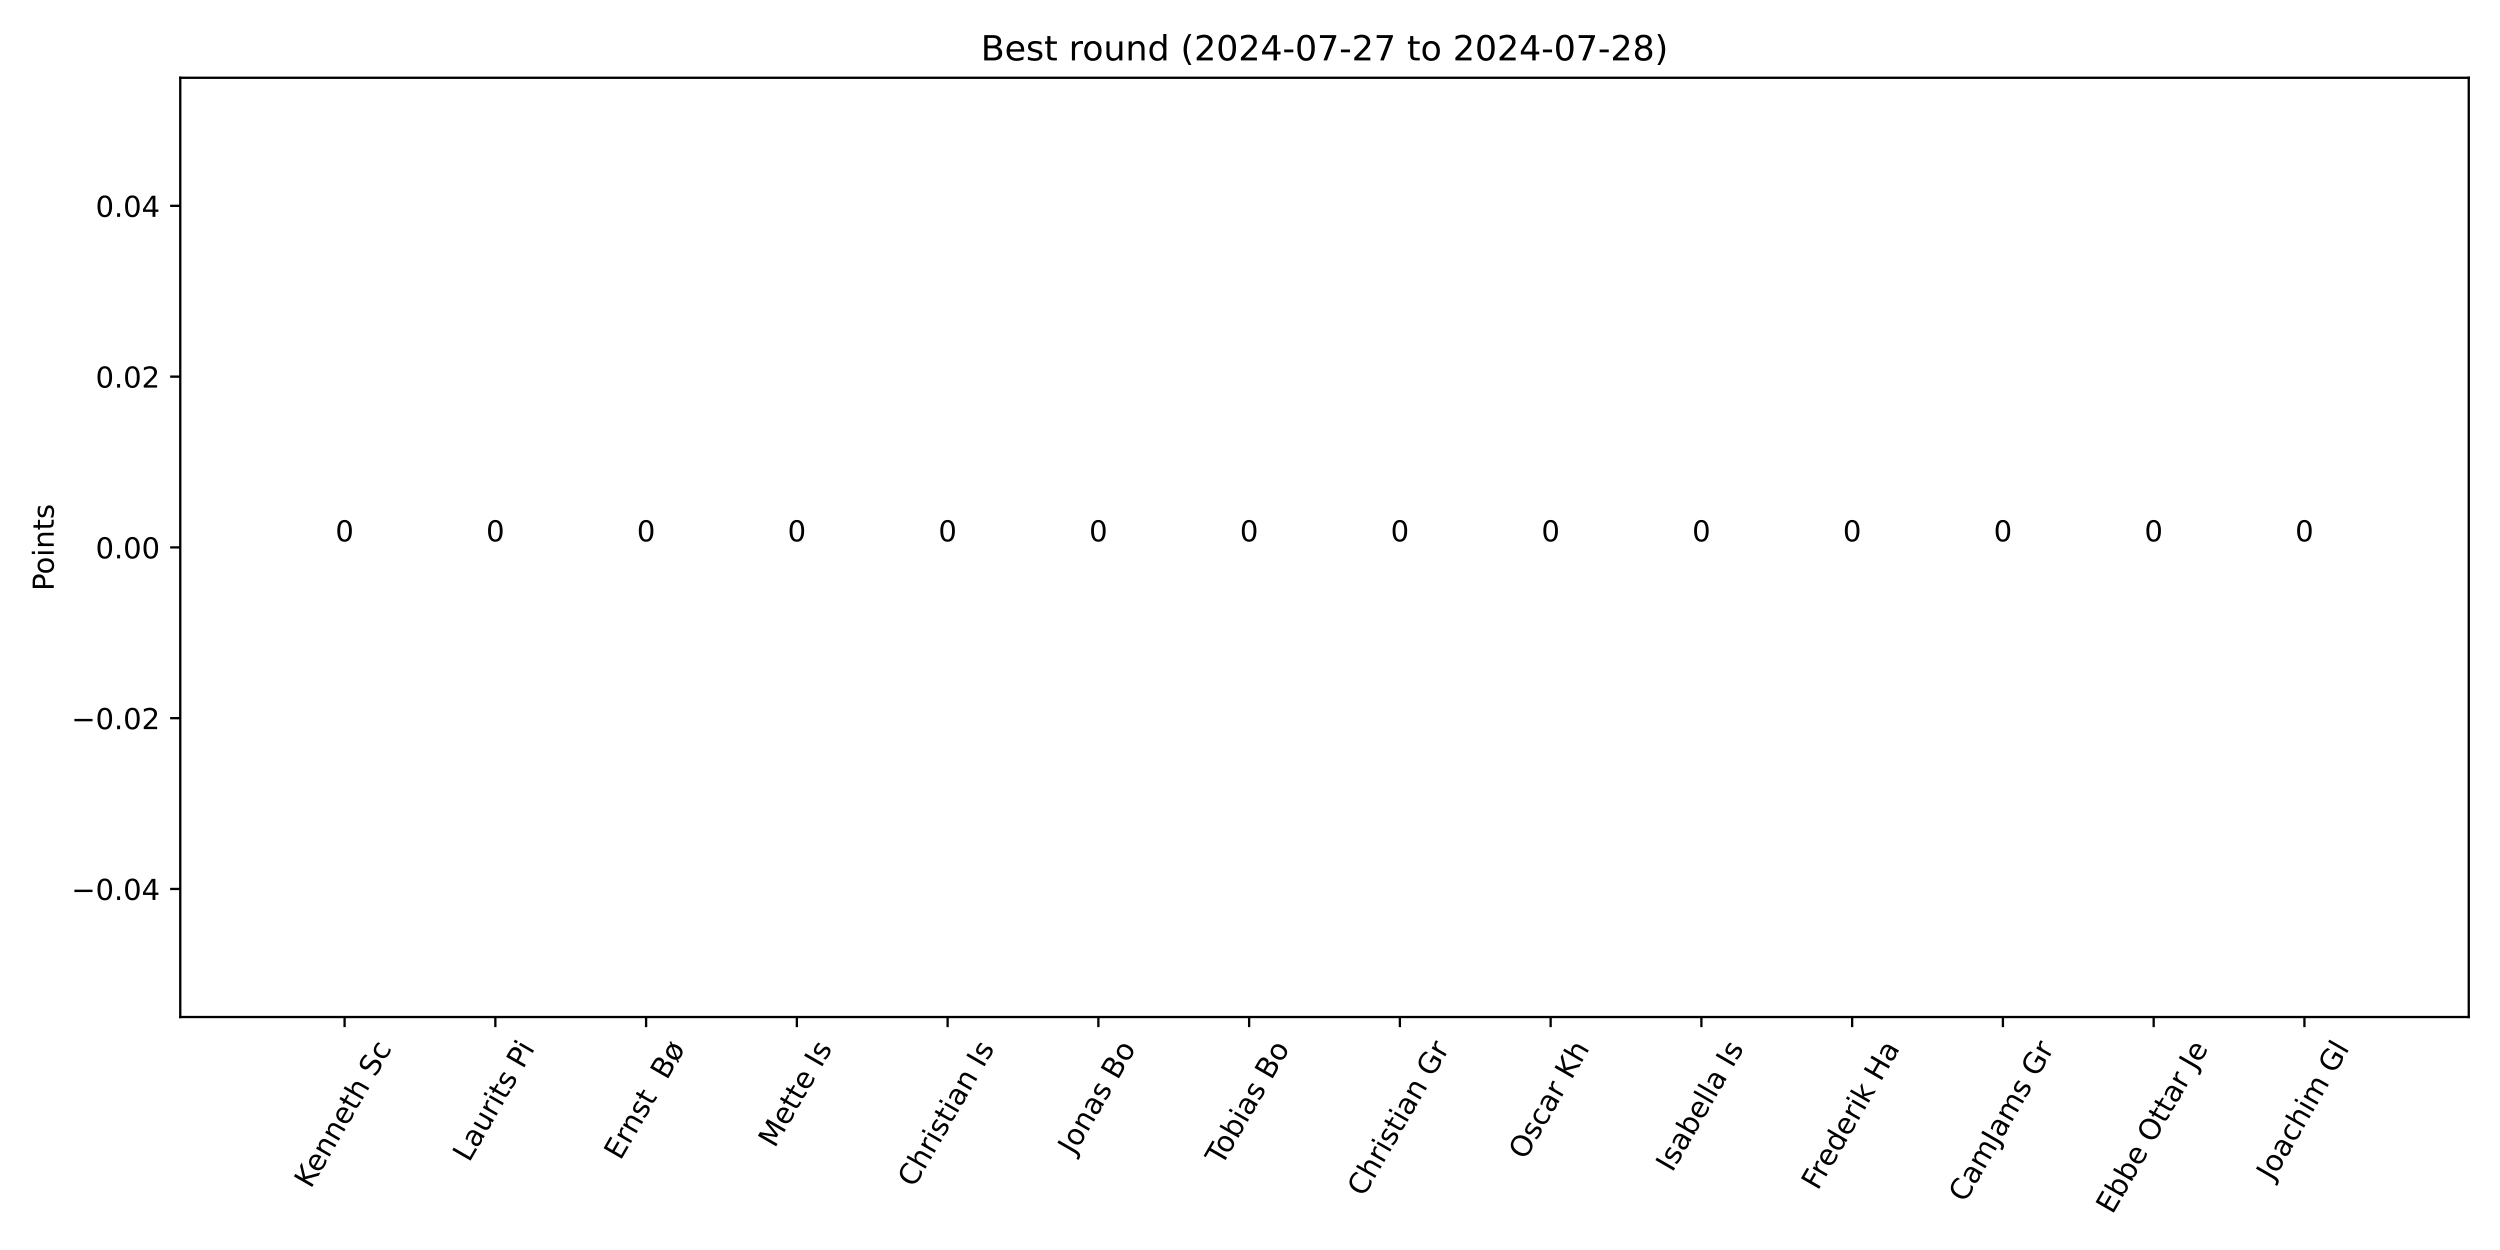
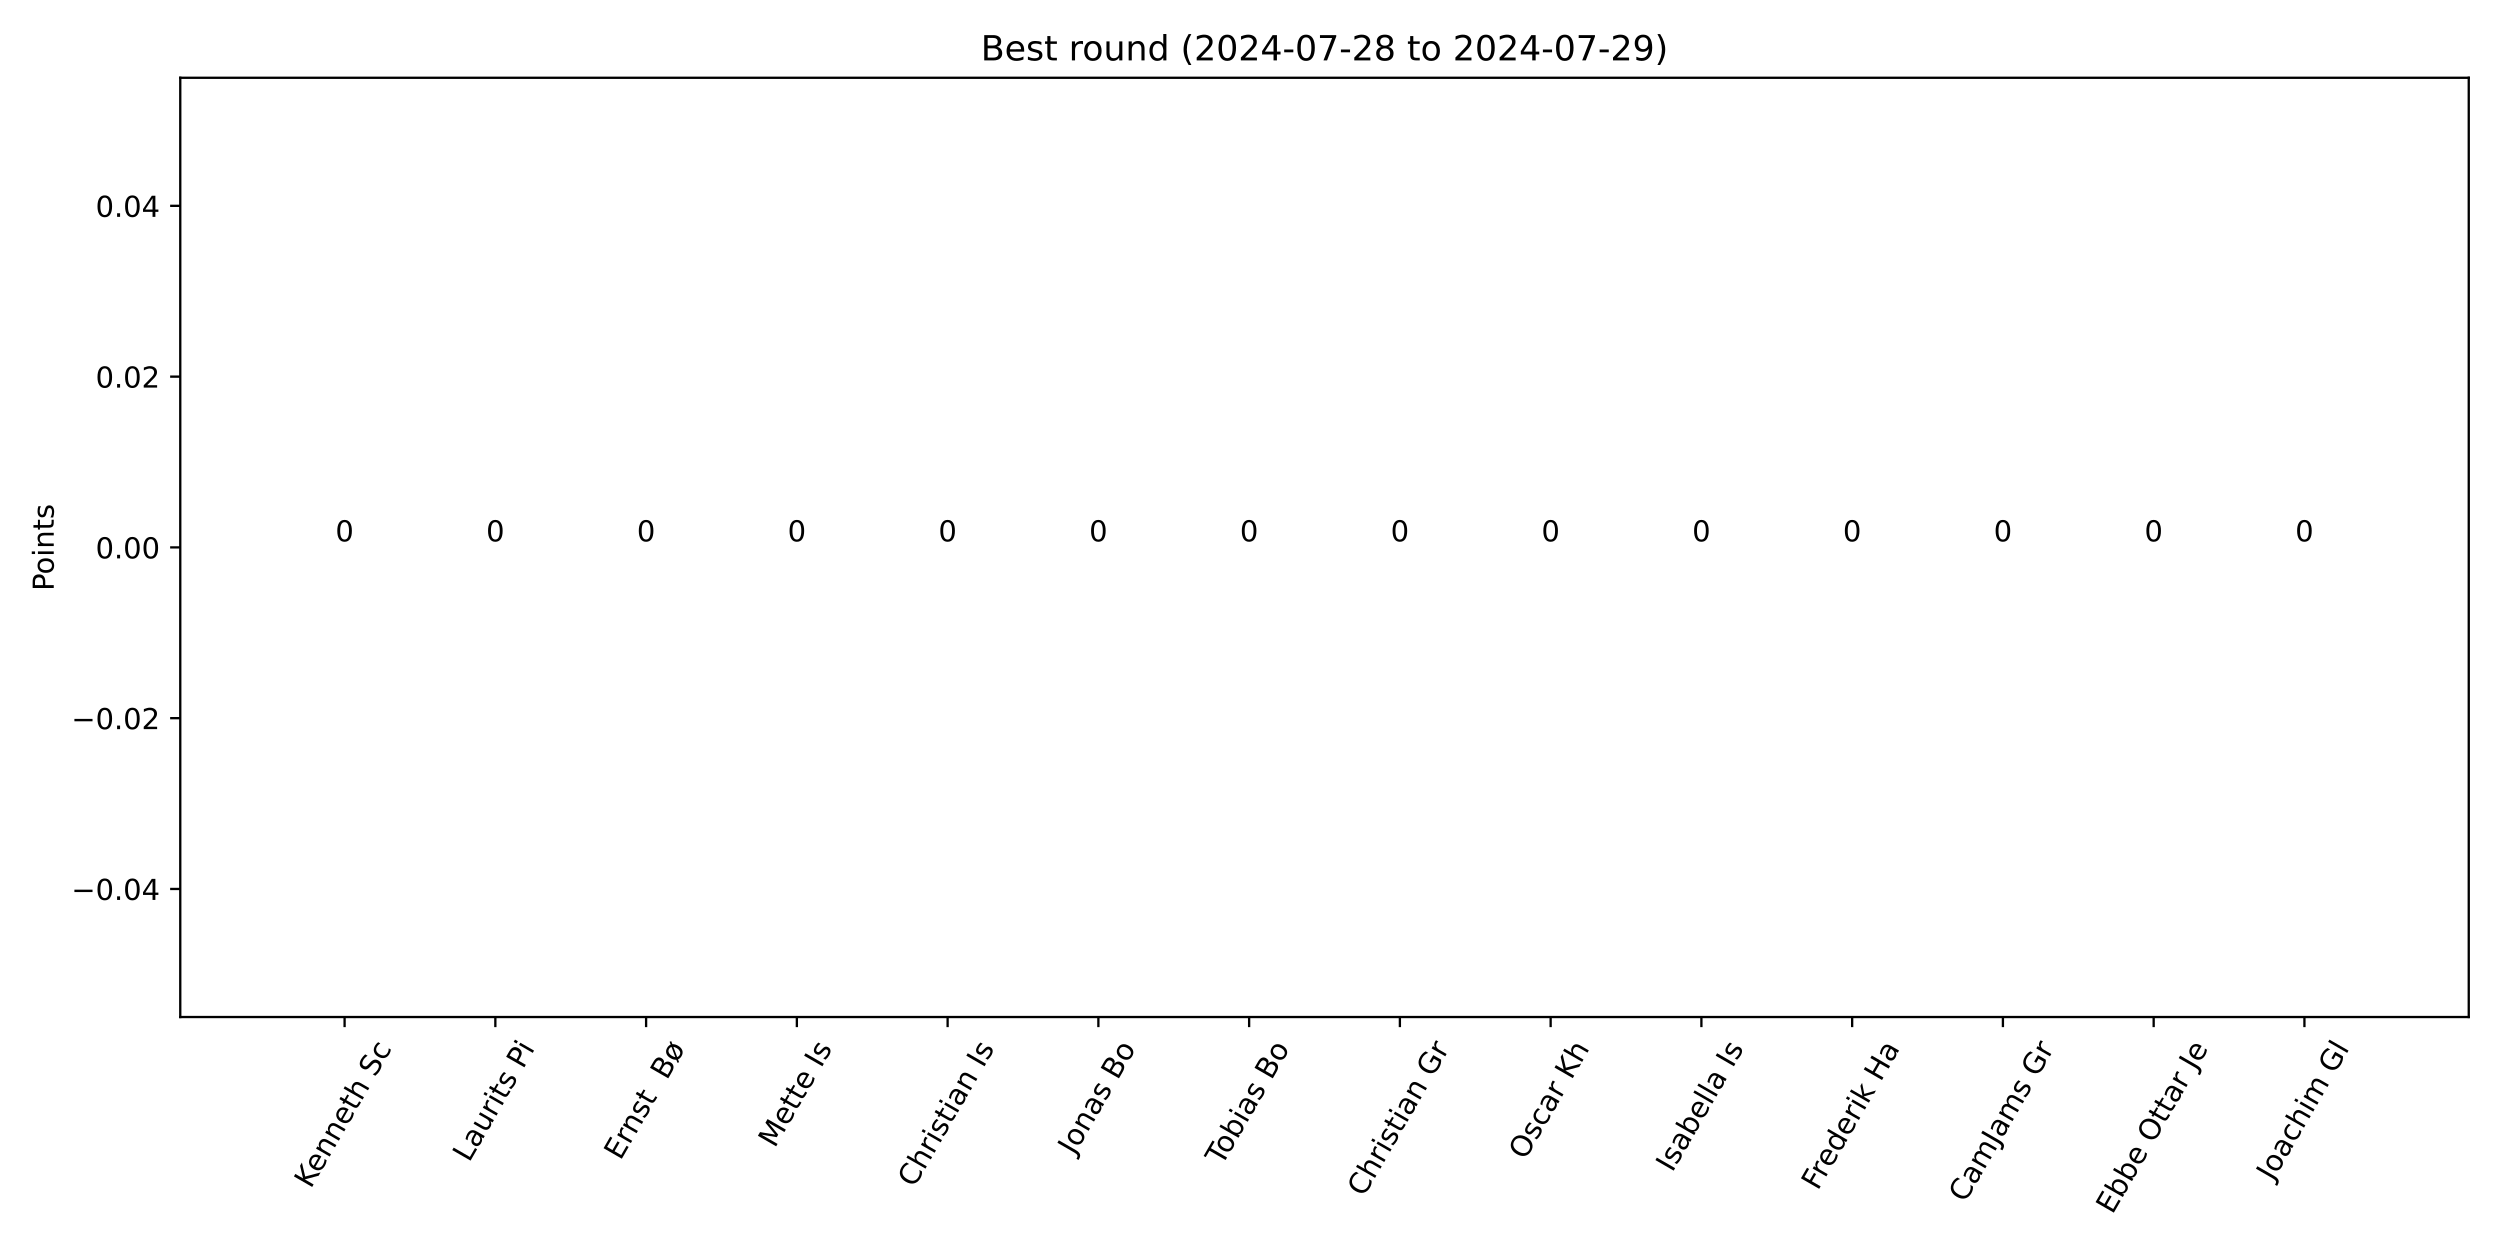
<svg xmlns="http://www.w3.org/2000/svg" xmlns:xlink="http://www.w3.org/1999/xlink" width="864pt" height="432pt" viewBox="0 0 864 432" version="1.1">
  <defs>
    <style type="text/css">*{stroke-linejoin: round; stroke-linecap: butt}</style>
  </defs>
  <g id="figure_1">
    <g id="patch_1">
      <path d="M 0 432  L 864 432  L 864 0  L 0 0  z " style="fill: #ffffff" />
    </g>
    <g id="axes_1">
      <g id="patch_2">
        <path d="M 62.3 351.483  L 853.2 351.483  L 853.2 26.88  L 62.3 26.88  z " style="fill: #ffffff" />
      </g>
      <g id="patch_3">
-         <path d="M 98.25 189.181  L 139.931 189.181  L 139.931 189.181  L 98.25 189.181  z " clip-path="url(#pbd7f76a9ec)" style="fill: #1e90ff" />
+         <path d="M 98.25 189.181  L 139.931 189.181  L 139.931 189.181  L 98.25 189.181  z " clip-path="url(#p9e47e092bb)" style="fill: #1e90ff" />
      </g>
      <g id="patch_4">
-         <path d="M 150.351 189.181  L 192.033 189.181  L 192.033 189.181  L 150.351 189.181  z " clip-path="url(#pbd7f76a9ec)" style="fill: #1e90ff" />
+         <path d="M 150.351 189.181  L 192.033 189.181  L 192.033 189.181  L 150.351 189.181  z " clip-path="url(#p9e47e092bb)" style="fill: #1e90ff" />
      </g>
      <g id="patch_5">
-         <path d="M 202.453 189.181  L 244.134 189.181  L 244.134 189.181  L 202.453 189.181  z " clip-path="url(#pbd7f76a9ec)" style="fill: #1e90ff" />
+         <path d="M 202.453 189.181  L 244.134 189.181  L 244.134 189.181  L 202.453 189.181  z " clip-path="url(#p9e47e092bb)" style="fill: #1e90ff" />
      </g>
      <g id="patch_6">
-         <path d="M 254.554 189.181  L 296.236 189.181  L 296.236 189.181  L 254.554 189.181  z " clip-path="url(#pbd7f76a9ec)" style="fill: #1e90ff" />
+         <path d="M 254.554 189.181  L 296.236 189.181  L 296.236 189.181  L 254.554 189.181  z " clip-path="url(#p9e47e092bb)" style="fill: #1e90ff" />
      </g>
      <g id="patch_7">
-         <path d="M 306.656 189.181  L 348.337 189.181  L 348.337 189.181  L 306.656 189.181  z " clip-path="url(#pbd7f76a9ec)" style="fill: #1e90ff" />
+         <path d="M 306.656 189.181  L 348.337 189.181  L 348.337 189.181  L 306.656 189.181  z " clip-path="url(#p9e47e092bb)" style="fill: #1e90ff" />
      </g>
      <g id="patch_8">
-         <path d="M 358.757 189.181  L 400.438 189.181  L 400.438 189.181  L 358.757 189.181  z " clip-path="url(#pbd7f76a9ec)" style="fill: #1e90ff" />
+         <path d="M 358.757 189.181  L 400.438 189.181  L 400.438 189.181  L 358.757 189.181  z " clip-path="url(#p9e47e092bb)" style="fill: #1e90ff" />
      </g>
      <g id="patch_9">
-         <path d="M 410.859 189.181  L 452.54 189.181  L 452.54 189.181  L 410.859 189.181  z " clip-path="url(#pbd7f76a9ec)" style="fill: #1e90ff" />
+         <path d="M 410.859 189.181  L 452.54 189.181  L 452.54 189.181  L 410.859 189.181  z " clip-path="url(#p9e47e092bb)" style="fill: #1e90ff" />
      </g>
      <g id="patch_10">
-         <path d="M 462.96 189.181  L 504.641 189.181  L 504.641 189.181  L 462.96 189.181  z " clip-path="url(#pbd7f76a9ec)" style="fill: #1e90ff" />
+         <path d="M 462.96 189.181  L 504.641 189.181  L 504.641 189.181  L 462.96 189.181  z " clip-path="url(#p9e47e092bb)" style="fill: #1e90ff" />
      </g>
      <g id="patch_11">
-         <path d="M 515.062 189.181  L 556.743 189.181  L 556.743 189.181  L 515.062 189.181  z " clip-path="url(#pbd7f76a9ec)" style="fill: #1e90ff" />
+         <path d="M 515.062 189.181  L 556.743 189.181  L 556.743 189.181  L 515.062 189.181  z " clip-path="url(#p9e47e092bb)" style="fill: #1e90ff" />
      </g>
      <g id="patch_12">
-         <path d="M 567.163 189.181  L 608.844 189.181  L 608.844 189.181  L 567.163 189.181  z " clip-path="url(#pbd7f76a9ec)" style="fill: #1e90ff" />
+         <path d="M 567.163 189.181  L 608.844 189.181  L 608.844 189.181  L 567.163 189.181  z " clip-path="url(#p9e47e092bb)" style="fill: #1e90ff" />
      </g>
      <g id="patch_13">
-         <path d="M 619.264 189.181  L 660.946 189.181  L 660.946 189.181  L 619.264 189.181  z " clip-path="url(#pbd7f76a9ec)" style="fill: #1e90ff" />
+         <path d="M 619.264 189.181  L 660.946 189.181  L 660.946 189.181  L 619.264 189.181  z " clip-path="url(#p9e47e092bb)" style="fill: #1e90ff" />
      </g>
      <g id="patch_14">
-         <path d="M 671.366 189.181  L 713.047 189.181  L 713.047 189.181  L 671.366 189.181  z " clip-path="url(#pbd7f76a9ec)" style="fill: #1e90ff" />
+         <path d="M 671.366 189.181  L 713.047 189.181  L 713.047 189.181  L 671.366 189.181  z " clip-path="url(#p9e47e092bb)" style="fill: #1e90ff" />
      </g>
      <g id="patch_15">
-         <path d="M 723.467 189.181  L 765.149 189.181  L 765.149 189.181  L 723.467 189.181  z " clip-path="url(#pbd7f76a9ec)" style="fill: #1e90ff" />
+         <path d="M 723.467 189.181  L 765.149 189.181  L 765.149 189.181  L 723.467 189.181  z " clip-path="url(#p9e47e092bb)" style="fill: #1e90ff" />
      </g>
      <g id="patch_16">
-         <path d="M 775.569 189.181  L 817.25 189.181  L 817.25 189.181  L 775.569 189.181  z " clip-path="url(#pbd7f76a9ec)" style="fill: #1e90ff" />
+         <path d="M 775.569 189.181  L 817.25 189.181  L 817.25 189.181  L 775.569 189.181  z " clip-path="url(#p9e47e092bb)" style="fill: #1e90ff" />
      </g>
      <g id="matplotlib.axis_1">
        <g id="xtick_1">
          <g id="line2d_1">
            <defs>
-               <path id="m238506fe8d" d="M 0 0  L 0 3.5  " style="stroke: #000000; stroke-width: 0.8" />
+               <path id="m813ef1aa3f" d="M 0 0  L 0 3.5  " style="stroke: #000000; stroke-width: 0.8" />
            </defs>
            <g>
-               <use xlink:href="#m238506fe8d" x="119.091" y="351.483" style="stroke: #000000; stroke-width: 0.8" />
+               <use xlink:href="#m813ef1aa3f" x="119.091" y="351.483" style="stroke: #000000; stroke-width: 0.8" />
            </g>
          </g>
          <g id="text_1">
            <g transform="translate(107.3998 411.0581) rotate(-60) scale(0.1 -0.1)">
              <defs>
                <path id="DejaVuSans-4b" d="M 628 4666  L 1259 4666  L 1259 2694  L 3353 4666  L 4166 4666  L 1850 2491  L 4331 0  L 3500 0  L 1259 2247  L 1259 0  L 628 0  L 628 4666  z " transform="scale(0.015625)" />
                <path id="DejaVuSans-65" d="M 3597 1894  L 3597 1613  L 953 1613  Q 991 1019 1311 708  Q 1631 397 2203 397  Q 2534 397 2845 478  Q 3156 559 3463 722  L 3463 178  Q 3153 47 2828 -22  Q 2503 -91 2169 -91  Q 1331 -91 842 396  Q 353 884 353 1716  Q 353 2575 817 3079  Q 1281 3584 2069 3584  Q 2775 3584 3186 3129  Q 3597 2675 3597 1894  z M 3022 2063  Q 3016 2534 2758 2815  Q 2500 3097 2075 3097  Q 1594 3097 1305 2825  Q 1016 2553 972 2059  L 3022 2063  z " transform="scale(0.015625)" />
                <path id="DejaVuSans-6e" d="M 3513 2113  L 3513 0  L 2938 0  L 2938 2094  Q 2938 2591 2744 2837  Q 2550 3084 2163 3084  Q 1697 3084 1428 2787  Q 1159 2491 1159 1978  L 1159 0  L 581 0  L 581 3500  L 1159 3500  L 1159 2956  Q 1366 3272 1645 3428  Q 1925 3584 2291 3584  Q 2894 3584 3203 3211  Q 3513 2838 3513 2113  z " transform="scale(0.015625)" />
                <path id="DejaVuSans-74" d="M 1172 4494  L 1172 3500  L 2356 3500  L 2356 3053  L 1172 3053  L 1172 1153  Q 1172 725 1289 603  Q 1406 481 1766 481  L 2356 481  L 2356 0  L 1766 0  Q 1100 0 847 248  Q 594 497 594 1153  L 594 3053  L 172 3053  L 172 3500  L 594 3500  L 594 4494  L 1172 4494  z " transform="scale(0.015625)" />
                <path id="DejaVuSans-68" d="M 3513 2113  L 3513 0  L 2938 0  L 2938 2094  Q 2938 2591 2744 2837  Q 2550 3084 2163 3084  Q 1697 3084 1428 2787  Q 1159 2491 1159 1978  L 1159 0  L 581 0  L 581 4863  L 1159 4863  L 1159 2956  Q 1366 3272 1645 3428  Q 1925 3584 2291 3584  Q 2894 3584 3203 3211  Q 3513 2838 3513 2113  z " transform="scale(0.015625)" />
                <path id="DejaVuSans-20" transform="scale(0.015625)" />
                <path id="DejaVuSans-53" d="M 3425 4513  L 3425 3897  Q 3066 4069 2747 4153  Q 2428 4238 2131 4238  Q 1616 4238 1336 4038  Q 1056 3838 1056 3469  Q 1056 3159 1242 3001  Q 1428 2844 1947 2747  L 2328 2669  Q 3034 2534 3370 2195  Q 3706 1856 3706 1288  Q 3706 609 3251 259  Q 2797 -91 1919 -91  Q 1588 -91 1214 -16  Q 841 59 441 206  L 441 856  Q 825 641 1194 531  Q 1563 422 1919 422  Q 2459 422 2753 634  Q 3047 847 3047 1241  Q 3047 1584 2836 1778  Q 2625 1972 2144 2069  L 1759 2144  Q 1053 2284 737 2584  Q 422 2884 422 3419  Q 422 4038 858 4394  Q 1294 4750 2059 4750  Q 2388 4750 2728 4690  Q 3069 4631 3425 4513  z " transform="scale(0.015625)" />
                <path id="DejaVuSans-63" d="M 3122 3366  L 3122 2828  Q 2878 2963 2633 3030  Q 2388 3097 2138 3097  Q 1578 3097 1268 2742  Q 959 2388 959 1747  Q 959 1106 1268 751  Q 1578 397 2138 397  Q 2388 397 2633 464  Q 2878 531 3122 666  L 3122 134  Q 2881 22 2623 -34  Q 2366 -91 2075 -91  Q 1284 -91 818 406  Q 353 903 353 1747  Q 353 2603 823 3093  Q 1294 3584 2113 3584  Q 2378 3584 2631 3529  Q 2884 3475 3122 3366  z " transform="scale(0.015625)" />
              </defs>
              <use xlink:href="#DejaVuSans-4b" />
              <use xlink:href="#DejaVuSans-65" x="60.576" />
              <use xlink:href="#DejaVuSans-6e" x="122.1" />
              <use xlink:href="#DejaVuSans-6e" x="185.479" />
              <use xlink:href="#DejaVuSans-65" x="248.857" />
              <use xlink:href="#DejaVuSans-74" x="310.381" />
              <use xlink:href="#DejaVuSans-68" x="349.59" />
              <use xlink:href="#DejaVuSans-20" x="412.969" />
              <use xlink:href="#DejaVuSans-53" x="444.756" />
              <use xlink:href="#DejaVuSans-63" x="508.232" />
            </g>
          </g>
        </g>
        <g id="xtick_2">
          <g id="line2d_2">
            <g>
-               <use xlink:href="#m238506fe8d" x="171.192" y="351.483" style="stroke: #000000; stroke-width: 0.8" />
+               <use xlink:href="#m813ef1aa3f" x="171.192" y="351.483" style="stroke: #000000; stroke-width: 0.8" />
            </g>
          </g>
          <g id="text_2">
            <g transform="translate(162.1274 401.9608) rotate(-60) scale(0.1 -0.1)">
              <defs>
                <path id="DejaVuSans-4c" d="M 628 4666  L 1259 4666  L 1259 531  L 3531 531  L 3531 0  L 628 0  L 628 4666  z " transform="scale(0.015625)" />
                <path id="DejaVuSans-61" d="M 2194 1759  Q 1497 1759 1228 1600  Q 959 1441 959 1056  Q 959 750 1161 570  Q 1363 391 1709 391  Q 2188 391 2477 730  Q 2766 1069 2766 1631  L 2766 1759  L 2194 1759  z M 3341 1997  L 3341 0  L 2766 0  L 2766 531  Q 2569 213 2275 61  Q 1981 -91 1556 -91  Q 1019 -91 701 211  Q 384 513 384 1019  Q 384 1609 779 1909  Q 1175 2209 1959 2209  L 2766 2209  L 2766 2266  Q 2766 2663 2505 2880  Q 2244 3097 1772 3097  Q 1472 3097 1187 3025  Q 903 2953 641 2809  L 641 3341  Q 956 3463 1253 3523  Q 1550 3584 1831 3584  Q 2591 3584 2966 3190  Q 3341 2797 3341 1997  z " transform="scale(0.015625)" />
                <path id="DejaVuSans-75" d="M 544 1381  L 544 3500  L 1119 3500  L 1119 1403  Q 1119 906 1312 657  Q 1506 409 1894 409  Q 2359 409 2629 706  Q 2900 1003 2900 1516  L 2900 3500  L 3475 3500  L 3475 0  L 2900 0  L 2900 538  Q 2691 219 2414 64  Q 2138 -91 1772 -91  Q 1169 -91 856 284  Q 544 659 544 1381  z M 1991 3584  L 1991 3584  z " transform="scale(0.015625)" />
                <path id="DejaVuSans-72" d="M 2631 2963  Q 2534 3019 2420 3045  Q 2306 3072 2169 3072  Q 1681 3072 1420 2755  Q 1159 2438 1159 1844  L 1159 0  L 581 0  L 581 3500  L 1159 3500  L 1159 2956  Q 1341 3275 1631 3429  Q 1922 3584 2338 3584  Q 2397 3584 2469 3576  Q 2541 3569 2628 3553  L 2631 2963  z " transform="scale(0.015625)" />
                <path id="DejaVuSans-69" d="M 603 3500  L 1178 3500  L 1178 0  L 603 0  L 603 3500  z M 603 4863  L 1178 4863  L 1178 4134  L 603 4134  L 603 4863  z " transform="scale(0.015625)" />
                <path id="DejaVuSans-73" d="M 2834 3397  L 2834 2853  Q 2591 2978 2328 3040  Q 2066 3103 1784 3103  Q 1356 3103 1142 2972  Q 928 2841 928 2578  Q 928 2378 1081 2264  Q 1234 2150 1697 2047  L 1894 2003  Q 2506 1872 2764 1633  Q 3022 1394 3022 966  Q 3022 478 2636 193  Q 2250 -91 1575 -91  Q 1294 -91 989 -36  Q 684 19 347 128  L 347 722  Q 666 556 975 473  Q 1284 391 1588 391  Q 1994 391 2212 530  Q 2431 669 2431 922  Q 2431 1156 2273 1281  Q 2116 1406 1581 1522  L 1381 1569  Q 847 1681 609 1914  Q 372 2147 372 2553  Q 372 3047 722 3315  Q 1072 3584 1716 3584  Q 2034 3584 2315 3537  Q 2597 3491 2834 3397  z " transform="scale(0.015625)" />
                <path id="DejaVuSans-50" d="M 1259 4147  L 1259 2394  L 2053 2394  Q 2494 2394 2734 2622  Q 2975 2850 2975 3272  Q 2975 3691 2734 3919  Q 2494 4147 2053 4147  L 1259 4147  z M 628 4666  L 2053 4666  Q 2838 4666 3239 4311  Q 3641 3956 3641 3272  Q 3641 2581 3239 2228  Q 2838 1875 2053 1875  L 1259 1875  L 1259 0  L 628 0  L 628 4666  z " transform="scale(0.015625)" />
              </defs>
              <use xlink:href="#DejaVuSans-4c" />
              <use xlink:href="#DejaVuSans-61" x="55.713" />
              <use xlink:href="#DejaVuSans-75" x="116.992" />
              <use xlink:href="#DejaVuSans-72" x="180.371" />
              <use xlink:href="#DejaVuSans-69" x="221.484" />
              <use xlink:href="#DejaVuSans-74" x="249.268" />
              <use xlink:href="#DejaVuSans-73" x="288.477" />
              <use xlink:href="#DejaVuSans-20" x="340.576" />
              <use xlink:href="#DejaVuSans-50" x="372.363" />
              <use xlink:href="#DejaVuSans-69" x="430.416" />
            </g>
          </g>
        </g>
        <g id="xtick_3">
          <g id="line2d_3">
            <g>
-               <use xlink:href="#m238506fe8d" x="223.293" y="351.483" style="stroke: #000000; stroke-width: 0.8" />
+               <use xlink:href="#m813ef1aa3f" x="223.293" y="351.483" style="stroke: #000000; stroke-width: 0.8" />
            </g>
          </g>
          <g id="text_3">
            <g transform="translate(214.4187 401.3031) rotate(-60) scale(0.1 -0.1)">
              <defs>
                <path id="DejaVuSans-45" d="M 628 4666  L 3578 4666  L 3578 4134  L 1259 4134  L 1259 2753  L 3481 2753  L 3481 2222  L 1259 2222  L 1259 531  L 3634 531  L 3634 0  L 628 0  L 628 4666  z " transform="scale(0.015625)" />
                <path id="DejaVuSans-42" d="M 1259 2228  L 1259 519  L 2272 519  Q 2781 519 3026 730  Q 3272 941 3272 1375  Q 3272 1813 3026 2020  Q 2781 2228 2272 2228  L 1259 2228  z M 1259 4147  L 1259 2741  L 2194 2741  Q 2656 2741 2882 2914  Q 3109 3088 3109 3444  Q 3109 3797 2882 3972  Q 2656 4147 2194 4147  L 1259 4147  z M 628 4666  L 2241 4666  Q 2963 4666 3353 4366  Q 3744 4066 3744 3513  Q 3744 3084 3544 2831  Q 3344 2578 2956 2516  Q 3422 2416 3680 2098  Q 3938 1781 3938 1306  Q 3938 681 3513 340  Q 3088 0 2303 0  L 628 0  L 628 4666  z " transform="scale(0.015625)" />
                <path id="DejaVuSans-f8" d="M 2828 2503  L 1306 653  Q 1434 522 1595 459  Q 1756 397 1959 397  Q 2419 397 2687 759  Q 2956 1122 2956 1747  Q 2956 1994 2925 2176  Q 2894 2359 2828 2503  z M 2606 2841  Q 2475 2969 2314 3033  Q 2153 3097 1959 3097  Q 1488 3097 1223 2730  Q 959 2363 959 1703  Q 959 1478 989 1306  Q 1019 1134 1081 991  L 2606 2841  z M 691 519  Q 522 759 437 1067  Q 353 1375 353 1747  Q 353 2609 779 3096  Q 1206 3584 1959 3584  Q 2250 3584 2498 3504  Q 2747 3425 2956 3263  L 3391 3788  L 3688 3541  L 3231 2981  Q 3397 2741 3481 2431  Q 3566 2122 3566 1747  Q 3566 888 3137 398  Q 2709 -91 1959 -91  Q 1659 -91 1407 -9  Q 1156 72 959 231  L 525 -294  L 225 -50  L 691 519  z " transform="scale(0.015625)" />
              </defs>
              <use xlink:href="#DejaVuSans-45" />
              <use xlink:href="#DejaVuSans-72" x="63.184" />
              <use xlink:href="#DejaVuSans-6e" x="102.547" />
              <use xlink:href="#DejaVuSans-73" x="165.926" />
              <use xlink:href="#DejaVuSans-74" x="218.025" />
              <use xlink:href="#DejaVuSans-20" x="257.234" />
              <use xlink:href="#DejaVuSans-20" x="289.021" />
              <use xlink:href="#DejaVuSans-42" x="320.809" />
              <use xlink:href="#DejaVuSans-f8" x="389.412" />
            </g>
          </g>
        </g>
        <g id="xtick_4">
          <g id="line2d_4">
            <g>
-               <use xlink:href="#m238506fe8d" x="275.395" y="351.483" style="stroke: #000000; stroke-width: 0.8" />
+               <use xlink:href="#m813ef1aa3f" x="275.395" y="351.483" style="stroke: #000000; stroke-width: 0.8" />
            </g>
          </g>
          <g id="text_4">
            <g transform="translate(267.7565 397.0204) rotate(-60) scale(0.1 -0.1)">
              <defs>
                <path id="DejaVuSans-4d" d="M 628 4666  L 1569 4666  L 2759 1491  L 3956 4666  L 4897 4666  L 4897 0  L 4281 0  L 4281 4097  L 3078 897  L 2444 897  L 1241 4097  L 1241 0  L 628 0  L 628 4666  z " transform="scale(0.015625)" />
                <path id="DejaVuSans-49" d="M 628 4666  L 1259 4666  L 1259 0  L 628 0  L 628 4666  z " transform="scale(0.015625)" />
              </defs>
              <use xlink:href="#DejaVuSans-4d" />
              <use xlink:href="#DejaVuSans-65" x="86.279" />
              <use xlink:href="#DejaVuSans-74" x="147.803" />
              <use xlink:href="#DejaVuSans-74" x="187.012" />
              <use xlink:href="#DejaVuSans-65" x="226.221" />
              <use xlink:href="#DejaVuSans-20" x="287.744" />
              <use xlink:href="#DejaVuSans-49" x="319.531" />
              <use xlink:href="#DejaVuSans-73" x="349.023" />
            </g>
          </g>
        </g>
        <g id="xtick_5">
          <g id="line2d_5">
            <g>
-               <use xlink:href="#m238506fe8d" x="327.496" y="351.483" style="stroke: #000000; stroke-width: 0.8" />
+               <use xlink:href="#m813ef1aa3f" x="327.496" y="351.483" style="stroke: #000000; stroke-width: 0.8" />
            </g>
          </g>
          <g id="text_5">
            <g transform="translate(315.906 410.7103) rotate(-60) scale(0.1 -0.1)">
              <defs>
                <path id="DejaVuSans-43" d="M 4122 4306  L 4122 3641  Q 3803 3938 3442 4084  Q 3081 4231 2675 4231  Q 1875 4231 1450 3742  Q 1025 3253 1025 2328  Q 1025 1406 1450 917  Q 1875 428 2675 428  Q 3081 428 3442 575  Q 3803 722 4122 1019  L 4122 359  Q 3791 134 3420 21  Q 3050 -91 2638 -91  Q 1578 -91 968 557  Q 359 1206 359 2328  Q 359 3453 968 4101  Q 1578 4750 2638 4750  Q 3056 4750 3426 4639  Q 3797 4528 4122 4306  z " transform="scale(0.015625)" />
              </defs>
              <use xlink:href="#DejaVuSans-43" />
              <use xlink:href="#DejaVuSans-68" x="69.824" />
              <use xlink:href="#DejaVuSans-72" x="133.203" />
              <use xlink:href="#DejaVuSans-69" x="174.316" />
              <use xlink:href="#DejaVuSans-73" x="202.1" />
              <use xlink:href="#DejaVuSans-74" x="254.199" />
              <use xlink:href="#DejaVuSans-69" x="293.408" />
              <use xlink:href="#DejaVuSans-61" x="321.191" />
              <use xlink:href="#DejaVuSans-6e" x="382.471" />
              <use xlink:href="#DejaVuSans-20" x="445.85" />
              <use xlink:href="#DejaVuSans-49" x="477.637" />
              <use xlink:href="#DejaVuSans-73" x="507.129" />
            </g>
          </g>
        </g>
        <g id="xtick_6">
          <g id="line2d_6">
            <g>
-               <use xlink:href="#m238506fe8d" x="379.598" y="351.483" style="stroke: #000000; stroke-width: 0.8" />
+               <use xlink:href="#m813ef1aa3f" x="379.598" y="351.483" style="stroke: #000000; stroke-width: 0.8" />
            </g>
          </g>
          <g id="text_6">
            <g transform="translate(371.2621 399.4358) rotate(-60) scale(0.1 -0.1)">
              <defs>
                <path id="DejaVuSans-4a" d="M 628 4666  L 1259 4666  L 1259 325  Q 1259 -519 939 -900  Q 619 -1281 -91 -1281  L -331 -1281  L -331 -750  L -134 -750  Q 284 -750 456 -515  Q 628 -281 628 325  L 628 4666  z " transform="scale(0.015625)" />
                <path id="DejaVuSans-6f" d="M 1959 3097  Q 1497 3097 1228 2736  Q 959 2375 959 1747  Q 959 1119 1226 758  Q 1494 397 1959 397  Q 2419 397 2687 759  Q 2956 1122 2956 1747  Q 2956 2369 2687 2733  Q 2419 3097 1959 3097  z M 1959 3584  Q 2709 3584 3137 3096  Q 3566 2609 3566 1747  Q 3566 888 3137 398  Q 2709 -91 1959 -91  Q 1206 -91 779 398  Q 353 888 353 1747  Q 353 2609 779 3096  Q 1206 3584 1959 3584  z " transform="scale(0.015625)" />
              </defs>
              <use xlink:href="#DejaVuSans-4a" />
              <use xlink:href="#DejaVuSans-6f" x="29.492" />
              <use xlink:href="#DejaVuSans-6e" x="90.674" />
              <use xlink:href="#DejaVuSans-61" x="154.053" />
              <use xlink:href="#DejaVuSans-73" x="215.332" />
              <use xlink:href="#DejaVuSans-20" x="267.432" />
              <use xlink:href="#DejaVuSans-42" x="299.219" />
              <use xlink:href="#DejaVuSans-6f" x="367.822" />
            </g>
          </g>
        </g>
        <g id="xtick_7">
          <g id="line2d_7">
            <g>
-               <use xlink:href="#m238506fe8d" x="431.699" y="351.483" style="stroke: #000000; stroke-width: 0.8" />
+               <use xlink:href="#m813ef1aa3f" x="431.699" y="351.483" style="stroke: #000000; stroke-width: 0.8" />
            </g>
          </g>
          <g id="text_7">
            <g transform="translate(422.3019 403.1137) rotate(-60) scale(0.1 -0.1)">
              <defs>
                <path id="DejaVuSans-54" d="M -19 4666  L 3928 4666  L 3928 4134  L 2272 4134  L 2272 0  L 1638 0  L 1638 4134  L -19 4134  L -19 4666  z " transform="scale(0.015625)" />
                <path id="DejaVuSans-62" d="M 3116 1747  Q 3116 2381 2855 2742  Q 2594 3103 2138 3103  Q 1681 3103 1420 2742  Q 1159 2381 1159 1747  Q 1159 1113 1420 752  Q 1681 391 2138 391  Q 2594 391 2855 752  Q 3116 1113 3116 1747  z M 1159 2969  Q 1341 3281 1617 3432  Q 1894 3584 2278 3584  Q 2916 3584 3314 3078  Q 3713 2572 3713 1747  Q 3713 922 3314 415  Q 2916 -91 2278 -91  Q 1894 -91 1617 61  Q 1341 213 1159 525  L 1159 0  L 581 0  L 581 4863  L 1159 4863  L 1159 2969  z " transform="scale(0.015625)" />
              </defs>
              <use xlink:href="#DejaVuSans-54" />
              <use xlink:href="#DejaVuSans-6f" x="44.084" />
              <use xlink:href="#DejaVuSans-62" x="105.266" />
              <use xlink:href="#DejaVuSans-69" x="168.742" />
              <use xlink:href="#DejaVuSans-61" x="196.525" />
              <use xlink:href="#DejaVuSans-73" x="257.805" />
              <use xlink:href="#DejaVuSans-20" x="309.904" />
              <use xlink:href="#DejaVuSans-42" x="341.691" />
              <use xlink:href="#DejaVuSans-6f" x="410.295" />
            </g>
          </g>
        </g>
        <g id="xtick_8">
          <g id="line2d_8">
            <g>
-               <use xlink:href="#m238506fe8d" x="483.801" y="351.483" style="stroke: #000000; stroke-width: 0.8" />
+               <use xlink:href="#m813ef1aa3f" x="483.801" y="351.483" style="stroke: #000000; stroke-width: 0.8" />
            </g>
          </g>
          <g id="text_8">
            <g transform="translate(471.2853 413.9146) rotate(-60) scale(0.1 -0.1)">
              <defs>
                <path id="DejaVuSans-47" d="M 3809 666  L 3809 1919  L 2778 1919  L 2778 2438  L 4434 2438  L 4434 434  Q 4069 175 3628 42  Q 3188 -91 2688 -91  Q 1594 -91 976 548  Q 359 1188 359 2328  Q 359 3472 976 4111  Q 1594 4750 2688 4750  Q 3144 4750 3555 4637  Q 3966 4525 4313 4306  L 4313 3634  Q 3963 3931 3569 4081  Q 3175 4231 2741 4231  Q 1884 4231 1454 3753  Q 1025 3275 1025 2328  Q 1025 1384 1454 906  Q 1884 428 2741 428  Q 3075 428 3337 486  Q 3600 544 3809 666  z " transform="scale(0.015625)" />
              </defs>
              <use xlink:href="#DejaVuSans-43" />
              <use xlink:href="#DejaVuSans-68" x="69.824" />
              <use xlink:href="#DejaVuSans-72" x="133.203" />
              <use xlink:href="#DejaVuSans-69" x="174.316" />
              <use xlink:href="#DejaVuSans-73" x="202.1" />
              <use xlink:href="#DejaVuSans-74" x="254.199" />
              <use xlink:href="#DejaVuSans-69" x="293.408" />
              <use xlink:href="#DejaVuSans-61" x="321.191" />
              <use xlink:href="#DejaVuSans-6e" x="382.471" />
              <use xlink:href="#DejaVuSans-20" x="445.85" />
              <use xlink:href="#DejaVuSans-47" x="477.637" />
              <use xlink:href="#DejaVuSans-72" x="555.127" />
            </g>
          </g>
        </g>
        <g id="xtick_9">
          <g id="line2d_9">
            <g>
-               <use xlink:href="#m238506fe8d" x="535.902" y="351.483" style="stroke: #000000; stroke-width: 0.8" />
+               <use xlink:href="#m813ef1aa3f" x="535.902" y="351.483" style="stroke: #000000; stroke-width: 0.8" />
            </g>
          </g>
          <g id="text_9">
            <g transform="translate(527.0688 401.1597) rotate(-60) scale(0.1 -0.1)">
              <defs>
                <path id="DejaVuSans-4f" d="M 2522 4238  Q 1834 4238 1429 3725  Q 1025 3213 1025 2328  Q 1025 1447 1429 934  Q 1834 422 2522 422  Q 3209 422 3611 934  Q 4013 1447 4013 2328  Q 4013 3213 3611 3725  Q 3209 4238 2522 4238  z M 2522 4750  Q 3503 4750 4090 4092  Q 4678 3434 4678 2328  Q 4678 1225 4090 567  Q 3503 -91 2522 -91  Q 1538 -91 948 565  Q 359 1222 359 2328  Q 359 3434 948 4092  Q 1538 4750 2522 4750  z " transform="scale(0.015625)" />
              </defs>
              <use xlink:href="#DejaVuSans-4f" />
              <use xlink:href="#DejaVuSans-73" x="78.711" />
              <use xlink:href="#DejaVuSans-63" x="130.811" />
              <use xlink:href="#DejaVuSans-61" x="185.791" />
              <use xlink:href="#DejaVuSans-72" x="247.07" />
              <use xlink:href="#DejaVuSans-20" x="288.184" />
              <use xlink:href="#DejaVuSans-4b" x="319.971" />
              <use xlink:href="#DejaVuSans-68" x="385.547" />
            </g>
          </g>
        </g>
        <g id="xtick_10">
          <g id="line2d_10">
            <g>
-               <use xlink:href="#m238506fe8d" x="588.004" y="351.483" style="stroke: #000000; stroke-width: 0.8" />
+               <use xlink:href="#m813ef1aa3f" x="588.004" y="351.483" style="stroke: #000000; stroke-width: 0.8" />
            </g>
          </g>
          <g id="text_10">
            <g transform="translate(577.9406 405.4195) rotate(-60) scale(0.1 -0.1)">
              <defs>
                <path id="DejaVuSans-6c" d="M 603 4863  L 1178 4863  L 1178 0  L 603 0  L 603 4863  z " transform="scale(0.015625)" />
              </defs>
              <use xlink:href="#DejaVuSans-49" />
              <use xlink:href="#DejaVuSans-73" x="29.492" />
              <use xlink:href="#DejaVuSans-61" x="81.592" />
              <use xlink:href="#DejaVuSans-62" x="142.871" />
              <use xlink:href="#DejaVuSans-65" x="206.348" />
              <use xlink:href="#DejaVuSans-6c" x="267.871" />
              <use xlink:href="#DejaVuSans-6c" x="295.654" />
              <use xlink:href="#DejaVuSans-61" x="323.438" />
              <use xlink:href="#DejaVuSans-20" x="384.717" />
              <use xlink:href="#DejaVuSans-49" x="416.504" />
              <use xlink:href="#DejaVuSans-73" x="445.996" />
            </g>
          </g>
        </g>
        <g id="xtick_11">
          <g id="line2d_11">
            <g>
-               <use xlink:href="#m238506fe8d" x="640.105" y="351.483" style="stroke: #000000; stroke-width: 0.8" />
+               <use xlink:href="#m813ef1aa3f" x="640.105" y="351.483" style="stroke: #000000; stroke-width: 0.8" />
            </g>
          </g>
          <g id="text_11">
            <g transform="translate(628.2264 411.709) rotate(-60) scale(0.1 -0.1)">
              <defs>
                <path id="DejaVuSans-46" d="M 628 4666  L 3309 4666  L 3309 4134  L 1259 4134  L 1259 2759  L 3109 2759  L 3109 2228  L 1259 2228  L 1259 0  L 628 0  L 628 4666  z " transform="scale(0.015625)" />
                <path id="DejaVuSans-64" d="M 2906 2969  L 2906 4863  L 3481 4863  L 3481 0  L 2906 0  L 2906 525  Q 2725 213 2448 61  Q 2172 -91 1784 -91  Q 1150 -91 751 415  Q 353 922 353 1747  Q 353 2572 751 3078  Q 1150 3584 1784 3584  Q 2172 3584 2448 3432  Q 2725 3281 2906 2969  z M 947 1747  Q 947 1113 1208 752  Q 1469 391 1925 391  Q 2381 391 2643 752  Q 2906 1113 2906 1747  Q 2906 2381 2643 2742  Q 2381 3103 1925 3103  Q 1469 3103 1208 2742  Q 947 2381 947 1747  z " transform="scale(0.015625)" />
                <path id="DejaVuSans-6b" d="M 581 4863  L 1159 4863  L 1159 1991  L 2875 3500  L 3609 3500  L 1753 1863  L 3688 0  L 2938 0  L 1159 1709  L 1159 0  L 581 0  L 581 4863  z " transform="scale(0.015625)" />
                <path id="DejaVuSans-48" d="M 628 4666  L 1259 4666  L 1259 2753  L 3553 2753  L 3553 4666  L 4184 4666  L 4184 0  L 3553 0  L 3553 2222  L 1259 2222  L 1259 0  L 628 0  L 628 4666  z " transform="scale(0.015625)" />
              </defs>
              <use xlink:href="#DejaVuSans-46" />
              <use xlink:href="#DejaVuSans-72" x="50.27" />
              <use xlink:href="#DejaVuSans-65" x="89.133" />
              <use xlink:href="#DejaVuSans-64" x="150.656" />
              <use xlink:href="#DejaVuSans-65" x="214.133" />
              <use xlink:href="#DejaVuSans-72" x="275.656" />
              <use xlink:href="#DejaVuSans-69" x="316.77" />
              <use xlink:href="#DejaVuSans-6b" x="344.553" />
              <use xlink:href="#DejaVuSans-20" x="402.463" />
              <use xlink:href="#DejaVuSans-48" x="434.25" />
              <use xlink:href="#DejaVuSans-61" x="509.445" />
            </g>
          </g>
        </g>
        <g id="xtick_12">
          <g id="line2d_12">
            <g>
-               <use xlink:href="#m238506fe8d" x="692.207" y="351.483" style="stroke: #000000; stroke-width: 0.8" />
+               <use xlink:href="#m813ef1aa3f" x="692.207" y="351.483" style="stroke: #000000; stroke-width: 0.8" />
            </g>
          </g>
          <g id="text_12">
            <g transform="translate(679.1169 415.9038) rotate(-60) scale(0.1 -0.1)">
              <defs>
                <path id="DejaVuSans-6d" d="M 3328 2828  Q 3544 3216 3844 3400  Q 4144 3584 4550 3584  Q 5097 3584 5394 3201  Q 5691 2819 5691 2113  L 5691 0  L 5113 0  L 5113 2094  Q 5113 2597 4934 2840  Q 4756 3084 4391 3084  Q 3944 3084 3684 2787  Q 3425 2491 3425 1978  L 3425 0  L 2847 0  L 2847 2094  Q 2847 2600 2669 2842  Q 2491 3084 2119 3084  Q 1678 3084 1418 2786  Q 1159 2488 1159 1978  L 1159 0  L 581 0  L 581 3500  L 1159 3500  L 1159 2956  Q 1356 3278 1631 3431  Q 1906 3584 2284 3584  Q 2666 3584 2933 3390  Q 3200 3197 3328 2828  z " transform="scale(0.015625)" />
              </defs>
              <use xlink:href="#DejaVuSans-43" />
              <use xlink:href="#DejaVuSans-61" x="69.824" />
              <use xlink:href="#DejaVuSans-6d" x="131.104" />
              <use xlink:href="#DejaVuSans-4a" x="228.516" />
              <use xlink:href="#DejaVuSans-61" x="258.008" />
              <use xlink:href="#DejaVuSans-6d" x="319.287" />
              <use xlink:href="#DejaVuSans-73" x="416.699" />
              <use xlink:href="#DejaVuSans-20" x="468.799" />
              <use xlink:href="#DejaVuSans-47" x="500.586" />
              <use xlink:href="#DejaVuSans-72" x="578.076" />
            </g>
          </g>
        </g>
        <g id="xtick_13">
          <g id="line2d_13">
            <g>
-               <use xlink:href="#m238506fe8d" x="744.308" y="351.483" style="stroke: #000000; stroke-width: 0.8" />
+               <use xlink:href="#m813ef1aa3f" x="744.308" y="351.483" style="stroke: #000000; stroke-width: 0.8" />
            </g>
          </g>
          <g id="text_13">
            <g transform="translate(730.0527 419.9416) rotate(-60) scale(0.1 -0.1)">
              <use xlink:href="#DejaVuSans-45" />
              <use xlink:href="#DejaVuSans-62" x="63.184" />
              <use xlink:href="#DejaVuSans-62" x="126.66" />
              <use xlink:href="#DejaVuSans-65" x="190.137" />
              <use xlink:href="#DejaVuSans-20" x="251.66" />
              <use xlink:href="#DejaVuSans-4f" x="283.447" />
              <use xlink:href="#DejaVuSans-74" x="362.158" />
              <use xlink:href="#DejaVuSans-74" x="401.367" />
              <use xlink:href="#DejaVuSans-61" x="440.576" />
              <use xlink:href="#DejaVuSans-72" x="501.855" />
              <use xlink:href="#DejaVuSans-20" x="542.969" />
              <use xlink:href="#DejaVuSans-4a" x="574.756" />
              <use xlink:href="#DejaVuSans-65" x="604.248" />
            </g>
          </g>
        </g>
        <g id="xtick_14">
          <g id="line2d_14">
            <g>
-               <use xlink:href="#m238506fe8d" x="796.409" y="351.483" style="stroke: #000000; stroke-width: 0.8" />
+               <use xlink:href="#m813ef1aa3f" x="796.409" y="351.483" style="stroke: #000000; stroke-width: 0.8" />
            </g>
          </g>
          <g id="text_14">
            <g transform="translate(785.485 408.4032) rotate(-60) scale(0.1 -0.1)">
              <use xlink:href="#DejaVuSans-4a" />
              <use xlink:href="#DejaVuSans-6f" x="29.492" />
              <use xlink:href="#DejaVuSans-61" x="90.674" />
              <use xlink:href="#DejaVuSans-63" x="151.953" />
              <use xlink:href="#DejaVuSans-68" x="206.934" />
              <use xlink:href="#DejaVuSans-69" x="270.312" />
              <use xlink:href="#DejaVuSans-6d" x="298.096" />
              <use xlink:href="#DejaVuSans-20" x="395.508" />
              <use xlink:href="#DejaVuSans-47" x="427.295" />
              <use xlink:href="#DejaVuSans-6c" x="504.785" />
            </g>
          </g>
        </g>
      </g>
      <g id="matplotlib.axis_2">
        <g id="ytick_1">
          <g id="line2d_15">
            <defs>
-               <path id="mb79290b72b" d="M 0 0  L -3.5 0  " style="stroke: #000000; stroke-width: 0.8" />
+               <path id="m121bf2368a" d="M 0 0  L -3.5 0  " style="stroke: #000000; stroke-width: 0.8" />
            </defs>
            <g>
-               <use xlink:href="#mb79290b72b" x="62.3" y="307.219" style="stroke: #000000; stroke-width: 0.8" />
+               <use xlink:href="#m121bf2368a" x="62.3" y="307.219" style="stroke: #000000; stroke-width: 0.8" />
            </g>
          </g>
          <g id="text_15">
            <g transform="translate(24.65469 311.0179) scale(0.1 -0.1)">
              <defs>
                <path id="DejaVuSans-2212" d="M 678 2272  L 4684 2272  L 4684 1741  L 678 1741  L 678 2272  z " transform="scale(0.015625)" />
                <path id="DejaVuSans-30" d="M 2034 4250  Q 1547 4250 1301 3770  Q 1056 3291 1056 2328  Q 1056 1369 1301 889  Q 1547 409 2034 409  Q 2525 409 2770 889  Q 3016 1369 3016 2328  Q 3016 3291 2770 3770  Q 2525 4250 2034 4250  z M 2034 4750  Q 2819 4750 3233 4129  Q 3647 3509 3647 2328  Q 3647 1150 3233 529  Q 2819 -91 2034 -91  Q 1250 -91 836 529  Q 422 1150 422 2328  Q 422 3509 836 4129  Q 1250 4750 2034 4750  z " transform="scale(0.015625)" />
                <path id="DejaVuSans-2e" d="M 684 794  L 1344 794  L 1344 0  L 684 0  L 684 794  z " transform="scale(0.015625)" />
                <path id="DejaVuSans-34" d="M 2419 4116  L 825 1625  L 2419 1625  L 2419 4116  z M 2253 4666  L 3047 4666  L 3047 1625  L 3713 1625  L 3713 1100  L 3047 1100  L 3047 0  L 2419 0  L 2419 1100  L 313 1100  L 313 1709  L 2253 4666  z " transform="scale(0.015625)" />
              </defs>
              <use xlink:href="#DejaVuSans-2212" />
              <use xlink:href="#DejaVuSans-30" x="83.789" />
              <use xlink:href="#DejaVuSans-2e" x="147.412" />
              <use xlink:href="#DejaVuSans-30" x="179.199" />
              <use xlink:href="#DejaVuSans-34" x="242.822" />
            </g>
          </g>
        </g>
        <g id="ytick_2">
          <g id="line2d_16">
            <g>
-               <use xlink:href="#mb79290b72b" x="62.3" y="248.2" style="stroke: #000000; stroke-width: 0.8" />
+               <use xlink:href="#m121bf2368a" x="62.3" y="248.2" style="stroke: #000000; stroke-width: 0.8" />
            </g>
          </g>
          <g id="text_16">
            <g transform="translate(24.65469 251.9992) scale(0.1 -0.1)">
              <defs>
                <path id="DejaVuSans-32" d="M 1228 531  L 3431 531  L 3431 0  L 469 0  L 469 531  Q 828 903 1448 1529  Q 2069 2156 2228 2338  Q 2531 2678 2651 2914  Q 2772 3150 2772 3378  Q 2772 3750 2511 3984  Q 2250 4219 1831 4219  Q 1534 4219 1204 4116  Q 875 4013 500 3803  L 500 4441  Q 881 4594 1212 4672  Q 1544 4750 1819 4750  Q 2544 4750 2975 4387  Q 3406 4025 3406 3419  Q 3406 3131 3298 2873  Q 3191 2616 2906 2266  Q 2828 2175 2409 1742  Q 1991 1309 1228 531  z " transform="scale(0.015625)" />
              </defs>
              <use xlink:href="#DejaVuSans-2212" />
              <use xlink:href="#DejaVuSans-30" x="83.789" />
              <use xlink:href="#DejaVuSans-2e" x="147.412" />
              <use xlink:href="#DejaVuSans-30" x="179.199" />
              <use xlink:href="#DejaVuSans-32" x="242.822" />
            </g>
          </g>
        </g>
        <g id="ytick_3">
          <g id="line2d_17">
            <g>
-               <use xlink:href="#mb79290b72b" x="62.3" y="189.181" style="stroke: #000000; stroke-width: 0.8" />
+               <use xlink:href="#m121bf2368a" x="62.3" y="189.181" style="stroke: #000000; stroke-width: 0.8" />
            </g>
          </g>
          <g id="text_17">
            <g transform="translate(33.03437 192.9806) scale(0.1 -0.1)">
              <use xlink:href="#DejaVuSans-30" />
              <use xlink:href="#DejaVuSans-2e" x="63.623" />
              <use xlink:href="#DejaVuSans-30" x="95.41" />
              <use xlink:href="#DejaVuSans-30" x="159.033" />
            </g>
          </g>
        </g>
        <g id="ytick_4">
          <g id="line2d_18">
            <g>
-               <use xlink:href="#mb79290b72b" x="62.3" y="130.163" style="stroke: #000000; stroke-width: 0.8" />
+               <use xlink:href="#m121bf2368a" x="62.3" y="130.163" style="stroke: #000000; stroke-width: 0.8" />
            </g>
          </g>
          <g id="text_18">
            <g transform="translate(33.03437 133.9619) scale(0.1 -0.1)">
              <use xlink:href="#DejaVuSans-30" />
              <use xlink:href="#DejaVuSans-2e" x="63.623" />
              <use xlink:href="#DejaVuSans-30" x="95.41" />
              <use xlink:href="#DejaVuSans-32" x="159.033" />
            </g>
          </g>
        </g>
        <g id="ytick_5">
          <g id="line2d_19">
            <g>
-               <use xlink:href="#mb79290b72b" x="62.3" y="71.144" style="stroke: #000000; stroke-width: 0.8" />
+               <use xlink:href="#m121bf2368a" x="62.3" y="71.144" style="stroke: #000000; stroke-width: 0.8" />
            </g>
          </g>
          <g id="text_19">
            <g transform="translate(33.03437 74.94322) scale(0.1 -0.1)">
              <use xlink:href="#DejaVuSans-30" />
              <use xlink:href="#DejaVuSans-2e" x="63.623" />
              <use xlink:href="#DejaVuSans-30" x="95.41" />
              <use xlink:href="#DejaVuSans-34" x="159.033" />
            </g>
          </g>
        </g>
        <g id="text_20">
          <g transform="translate(18.575 204.197) rotate(-90) scale(0.1 -0.1)">
            <use xlink:href="#DejaVuSans-50" />
            <use xlink:href="#DejaVuSans-6f" x="56.678" />
            <use xlink:href="#DejaVuSans-69" x="117.859" />
            <use xlink:href="#DejaVuSans-6e" x="145.643" />
            <use xlink:href="#DejaVuSans-74" x="209.021" />
            <use xlink:href="#DejaVuSans-73" x="248.23" />
          </g>
        </g>
      </g>
      <g id="patch_17">
        <path d="M 62.3 351.483  L 62.3 26.88  " style="fill: none; stroke: #000000; stroke-width: 0.8; stroke-linejoin: miter; stroke-linecap: square" />
      </g>
      <g id="patch_18">
        <path d="M 853.2 351.483  L 853.2 26.88  " style="fill: none; stroke: #000000; stroke-width: 0.8; stroke-linejoin: miter; stroke-linecap: square" />
      </g>
      <g id="patch_19">
        <path d="M 62.3 351.483  L 853.2 351.483  " style="fill: none; stroke: #000000; stroke-width: 0.8; stroke-linejoin: miter; stroke-linecap: square" />
      </g>
      <g id="patch_20">
        <path d="M 62.3 26.88  L 853.2 26.88  " style="fill: none; stroke: #000000; stroke-width: 0.8; stroke-linejoin: miter; stroke-linecap: square" />
      </g>
      <g id="text_21">
        <g transform="translate(115.9093 187.1017) scale(0.1 -0.1)">
          <use xlink:href="#DejaVuSans-30" />
        </g>
      </g>
      <g id="text_22">
        <g transform="translate(168.0108 187.1017) scale(0.1 -0.1)">
          <use xlink:href="#DejaVuSans-30" />
        </g>
      </g>
      <g id="text_23">
        <g transform="translate(220.1122 187.1017) scale(0.1 -0.1)">
          <use xlink:href="#DejaVuSans-30" />
        </g>
      </g>
      <g id="text_24">
        <g transform="translate(272.2137 187.1017) scale(0.1 -0.1)">
          <use xlink:href="#DejaVuSans-30" />
        </g>
      </g>
      <g id="text_25">
        <g transform="translate(324.3151 187.1017) scale(0.1 -0.1)">
          <use xlink:href="#DejaVuSans-30" />
        </g>
      </g>
      <g id="text_26">
        <g transform="translate(376.4166 187.1017) scale(0.1 -0.1)">
          <use xlink:href="#DejaVuSans-30" />
        </g>
      </g>
      <g id="text_27">
        <g transform="translate(428.518 187.1017) scale(0.1 -0.1)">
          <use xlink:href="#DejaVuSans-30" />
        </g>
      </g>
      <g id="text_28">
        <g transform="translate(480.6195 187.1017) scale(0.1 -0.1)">
          <use xlink:href="#DejaVuSans-30" />
        </g>
      </g>
      <g id="text_29">
        <g transform="translate(532.7209 187.1017) scale(0.1 -0.1)">
          <use xlink:href="#DejaVuSans-30" />
        </g>
      </g>
      <g id="text_30">
        <g transform="translate(584.8224 187.1017) scale(0.1 -0.1)">
          <use xlink:href="#DejaVuSans-30" />
        </g>
      </g>
      <g id="text_31">
        <g transform="translate(636.9238 187.1017) scale(0.1 -0.1)">
          <use xlink:href="#DejaVuSans-30" />
        </g>
      </g>
      <g id="text_32">
        <g transform="translate(689.0253 187.1017) scale(0.1 -0.1)">
          <use xlink:href="#DejaVuSans-30" />
        </g>
      </g>
      <g id="text_33">
        <g transform="translate(741.1267 187.1017) scale(0.1 -0.1)">
          <use xlink:href="#DejaVuSans-30" />
        </g>
      </g>
      <g id="text_34">
        <g transform="translate(793.2282 187.1017) scale(0.1 -0.1)">
          <use xlink:href="#DejaVuSans-30" />
        </g>
      </g>
      <g id="text_35">
        <g transform="translate(338.9753 20.88) scale(0.12 -0.12)">
          <defs>
            <path id="DejaVuSans-28" d="M 1984 4856  Q 1566 4138 1362 3434  Q 1159 2731 1159 2009  Q 1159 1288 1364 580  Q 1569 -128 1984 -844  L 1484 -844  Q 1016 -109 783 600  Q 550 1309 550 2009  Q 550 2706 781 3412  Q 1013 4119 1484 4856  L 1984 4856  z " transform="scale(0.015625)" />
            <path id="DejaVuSans-2d" d="M 313 2009  L 1997 2009  L 1997 1497  L 313 1497  L 313 2009  z " transform="scale(0.015625)" />
            <path id="DejaVuSans-37" d="M 525 4666  L 3525 4666  L 3525 4397  L 1831 0  L 1172 0  L 2766 4134  L 525 4134  L 525 4666  z " transform="scale(0.015625)" />
            <path id="DejaVuSans-38" d="M 2034 2216  Q 1584 2216 1326 1975  Q 1069 1734 1069 1313  Q 1069 891 1326 650  Q 1584 409 2034 409  Q 2484 409 2743 651  Q 3003 894 3003 1313  Q 3003 1734 2745 1975  Q 2488 2216 2034 2216  z M 1403 2484  Q 997 2584 770 2862  Q 544 3141 544 3541  Q 544 4100 942 4425  Q 1341 4750 2034 4750  Q 2731 4750 3128 4425  Q 3525 4100 3525 3541  Q 3525 3141 3298 2862  Q 3072 2584 2669 2484  Q 3125 2378 3379 2068  Q 3634 1759 3634 1313  Q 3634 634 3220 271  Q 2806 -91 2034 -91  Q 1263 -91 848 271  Q 434 634 434 1313  Q 434 1759 690 2068  Q 947 2378 1403 2484  z M 1172 3481  Q 1172 3119 1398 2916  Q 1625 2713 2034 2713  Q 2441 2713 2670 2916  Q 2900 3119 2900 3481  Q 2900 3844 2670 4047  Q 2441 4250 2034 4250  Q 1625 4250 1398 4047  Q 1172 3844 1172 3481  z " transform="scale(0.015625)" />
+             <path id="DejaVuSans-39" d="M 703 97  L 703 672  Q 941 559 1184 500  Q 1428 441 1663 441  Q 2288 441 2617 861  Q 2947 1281 2994 2138  Q 2813 1869 2534 1725  Q 2256 1581 1919 1581  Q 1219 1581 811 2004  Q 403 2428 403 3163  Q 403 3881 828 4315  Q 1253 4750 1959 4750  Q 2769 4750 3195 4129  Q 3622 3509 3622 2328  Q 3622 1225 3098 567  Q 2575 -91 1691 -91  Q 1453 -91 1209 -44  Q 966 3 703 97  z M 1959 2075  Q 2384 2075 2632 2365  Q 2881 2656 2881 3163  Q 2881 3666 2632 3958  Q 2384 4250 1959 4250  Q 1534 4250 1286 3958  Q 1038 3666 1038 3163  Q 1038 2656 1286 2365  Q 1534 2075 1959 2075  z " transform="scale(0.015625)" />
            <path id="DejaVuSans-29" d="M 513 4856  L 1013 4856  Q 1481 4119 1714 3412  Q 1947 2706 1947 2009  Q 1947 1309 1714 600  Q 1481 -109 1013 -844  L 513 -844  Q 928 -128 1133 580  Q 1338 1288 1338 2009  Q 1338 2731 1133 3434  Q 928 4138 513 4856  z " transform="scale(0.015625)" />
          </defs>
          <use xlink:href="#DejaVuSans-42" />
          <use xlink:href="#DejaVuSans-65" x="68.604" />
          <use xlink:href="#DejaVuSans-73" x="130.127" />
          <use xlink:href="#DejaVuSans-74" x="182.227" />
          <use xlink:href="#DejaVuSans-20" x="221.436" />
          <use xlink:href="#DejaVuSans-72" x="253.223" />
          <use xlink:href="#DejaVuSans-6f" x="292.086" />
          <use xlink:href="#DejaVuSans-75" x="353.268" />
          <use xlink:href="#DejaVuSans-6e" x="416.646" />
          <use xlink:href="#DejaVuSans-64" x="480.025" />
          <use xlink:href="#DejaVuSans-20" x="543.502" />
          <use xlink:href="#DejaVuSans-28" x="575.289" />
          <use xlink:href="#DejaVuSans-32" x="614.303" />
          <use xlink:href="#DejaVuSans-30" x="677.926" />
          <use xlink:href="#DejaVuSans-32" x="741.549" />
          <use xlink:href="#DejaVuSans-34" x="805.172" />
          <use xlink:href="#DejaVuSans-2d" x="868.795" />
          <use xlink:href="#DejaVuSans-30" x="904.879" />
          <use xlink:href="#DejaVuSans-37" x="968.502" />
          <use xlink:href="#DejaVuSans-2d" x="1032.125" />
          <use xlink:href="#DejaVuSans-32" x="1068.209" />
-           <use xlink:href="#DejaVuSans-37" x="1131.832" />
+           <use xlink:href="#DejaVuSans-38" x="1131.832" />
          <use xlink:href="#DejaVuSans-20" x="1195.455" />
          <use xlink:href="#DejaVuSans-74" x="1227.242" />
          <use xlink:href="#DejaVuSans-6f" x="1266.451" />
          <use xlink:href="#DejaVuSans-20" x="1327.633" />
          <use xlink:href="#DejaVuSans-32" x="1359.42" />
          <use xlink:href="#DejaVuSans-30" x="1423.043" />
          <use xlink:href="#DejaVuSans-32" x="1486.666" />
          <use xlink:href="#DejaVuSans-34" x="1550.289" />
          <use xlink:href="#DejaVuSans-2d" x="1613.912" />
          <use xlink:href="#DejaVuSans-30" x="1649.996" />
          <use xlink:href="#DejaVuSans-37" x="1713.619" />
          <use xlink:href="#DejaVuSans-2d" x="1777.242" />
          <use xlink:href="#DejaVuSans-32" x="1813.326" />
-           <use xlink:href="#DejaVuSans-38" x="1876.949" />
+           <use xlink:href="#DejaVuSans-39" x="1876.949" />
          <use xlink:href="#DejaVuSans-29" x="1940.572" />
        </g>
      </g>
    </g>
  </g>
  <defs>
-     <clipPath id="pbd7f76a9ec">
+     <clipPath id="p9e47e092bb">
      <rect x="62.3" y="26.88" width="790.9" height="324.603" />
    </clipPath>
  </defs>
</svg>
